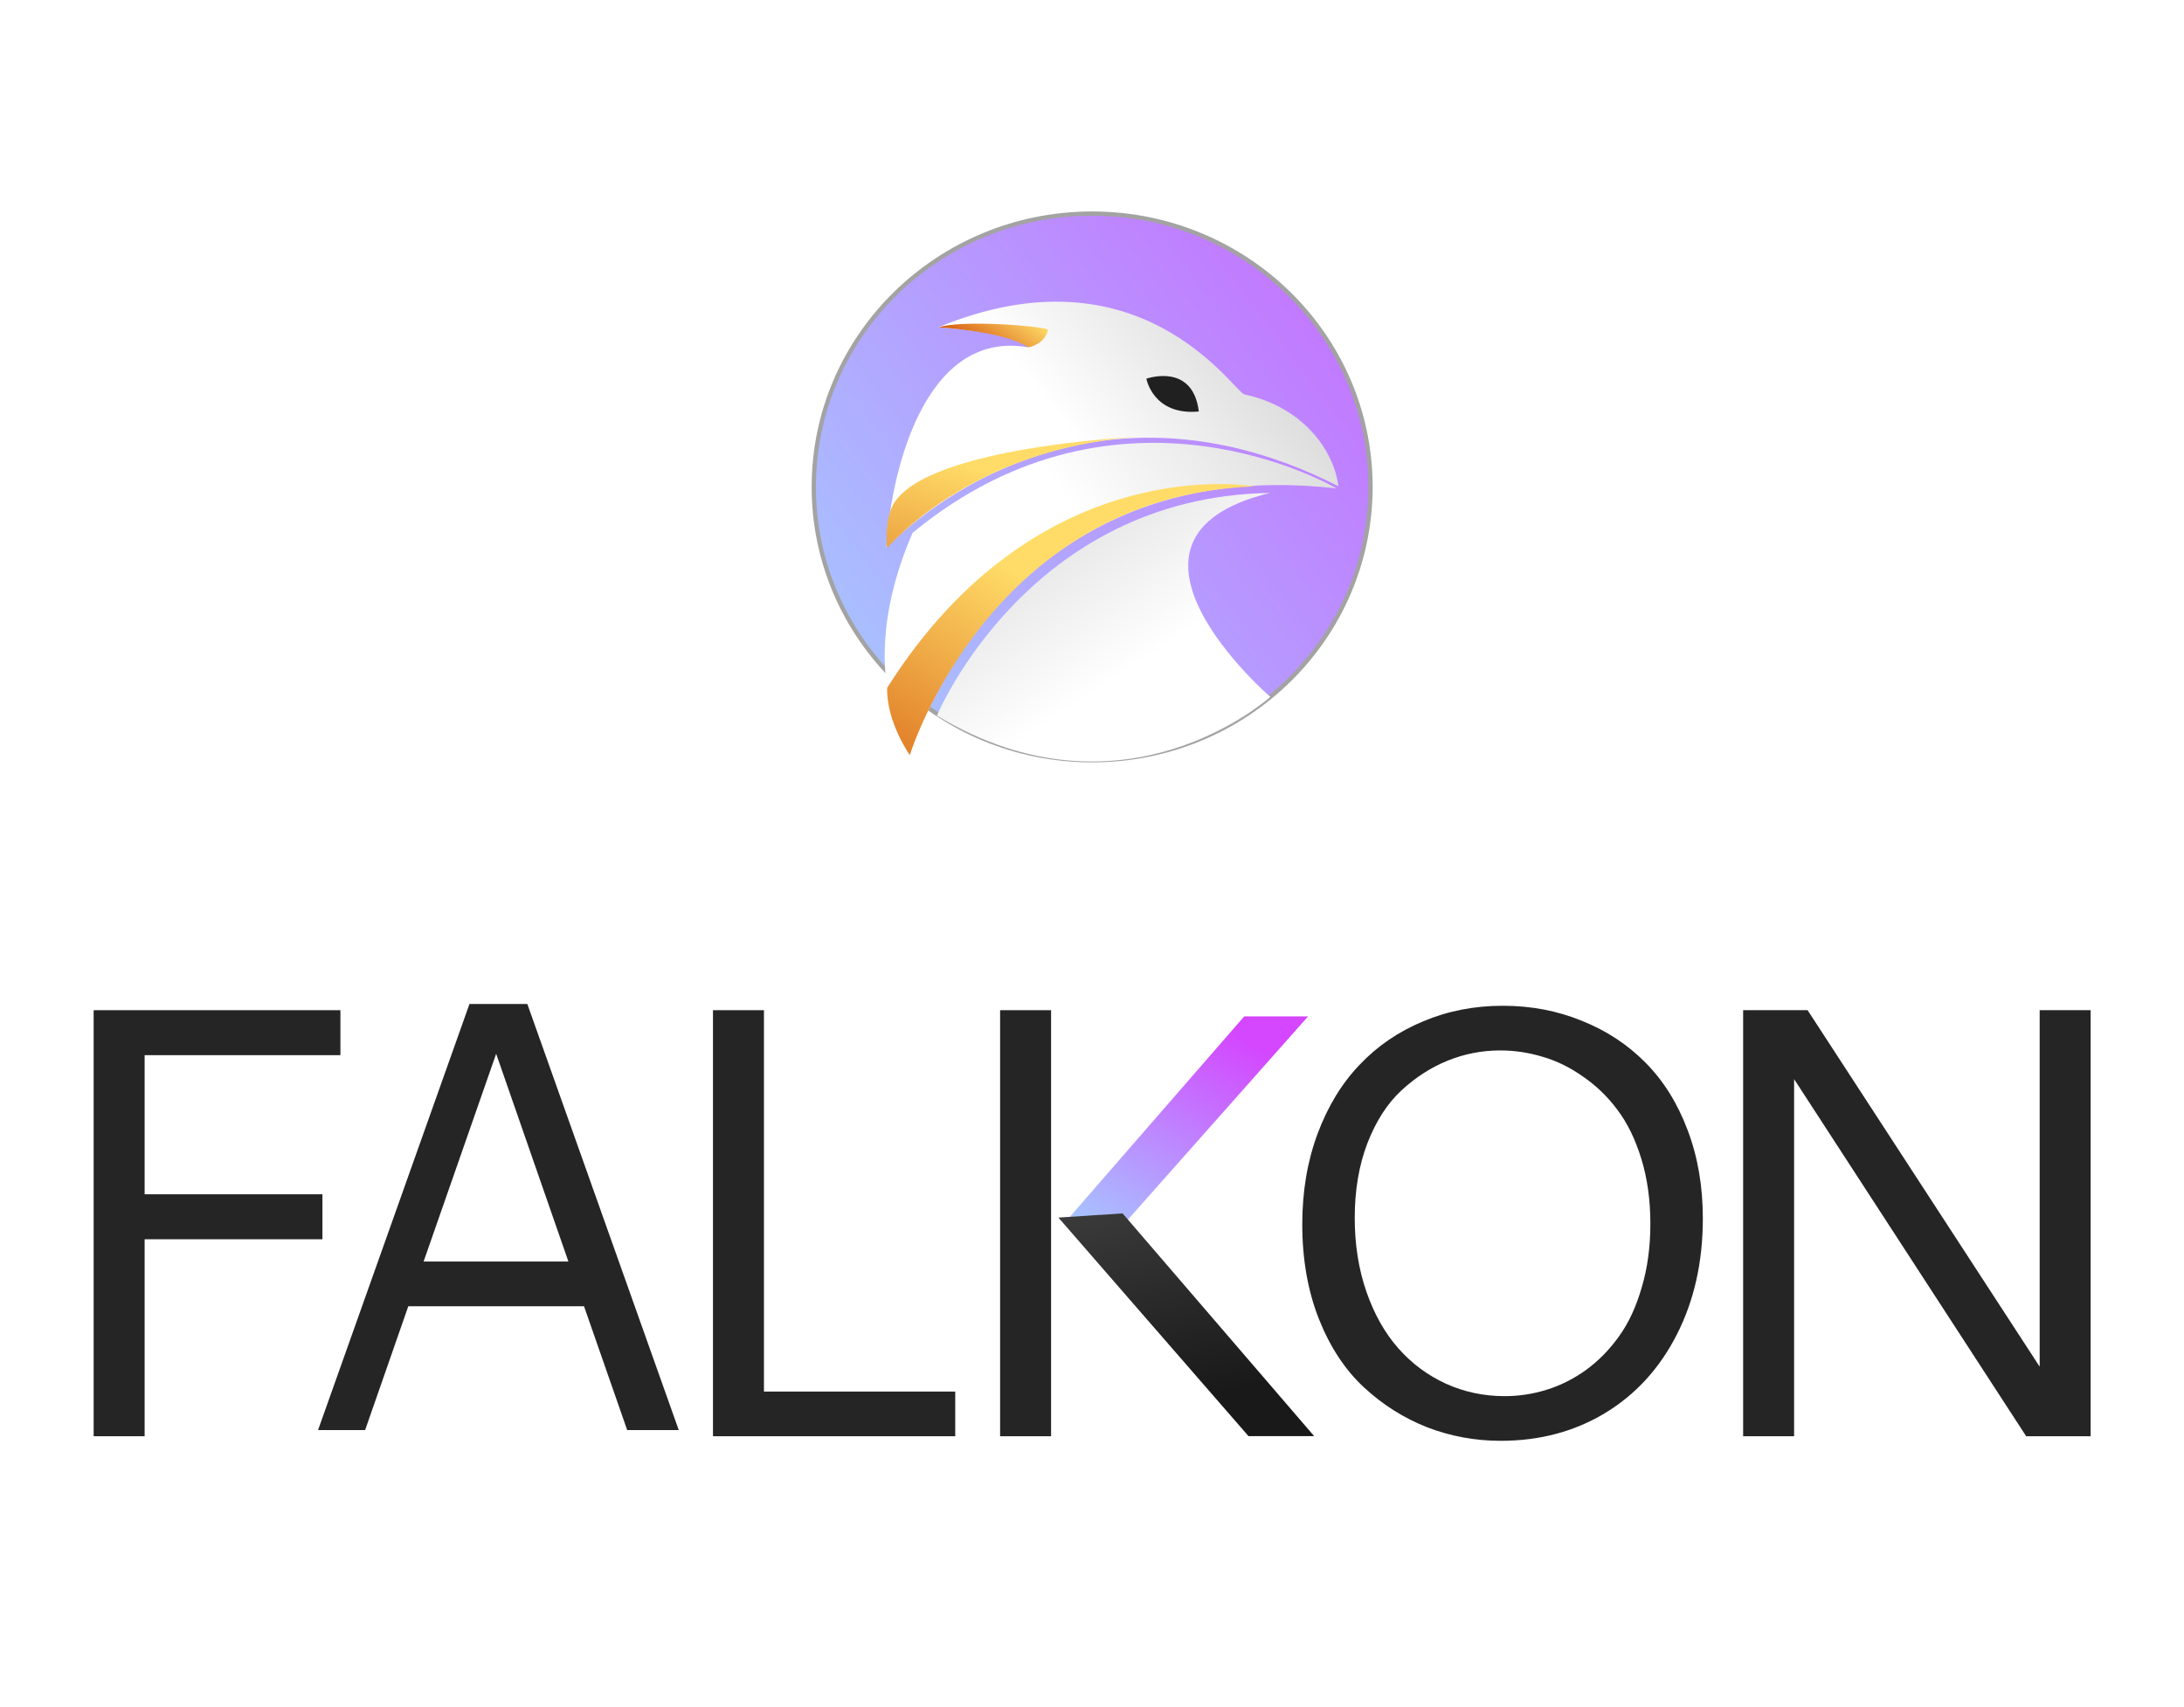
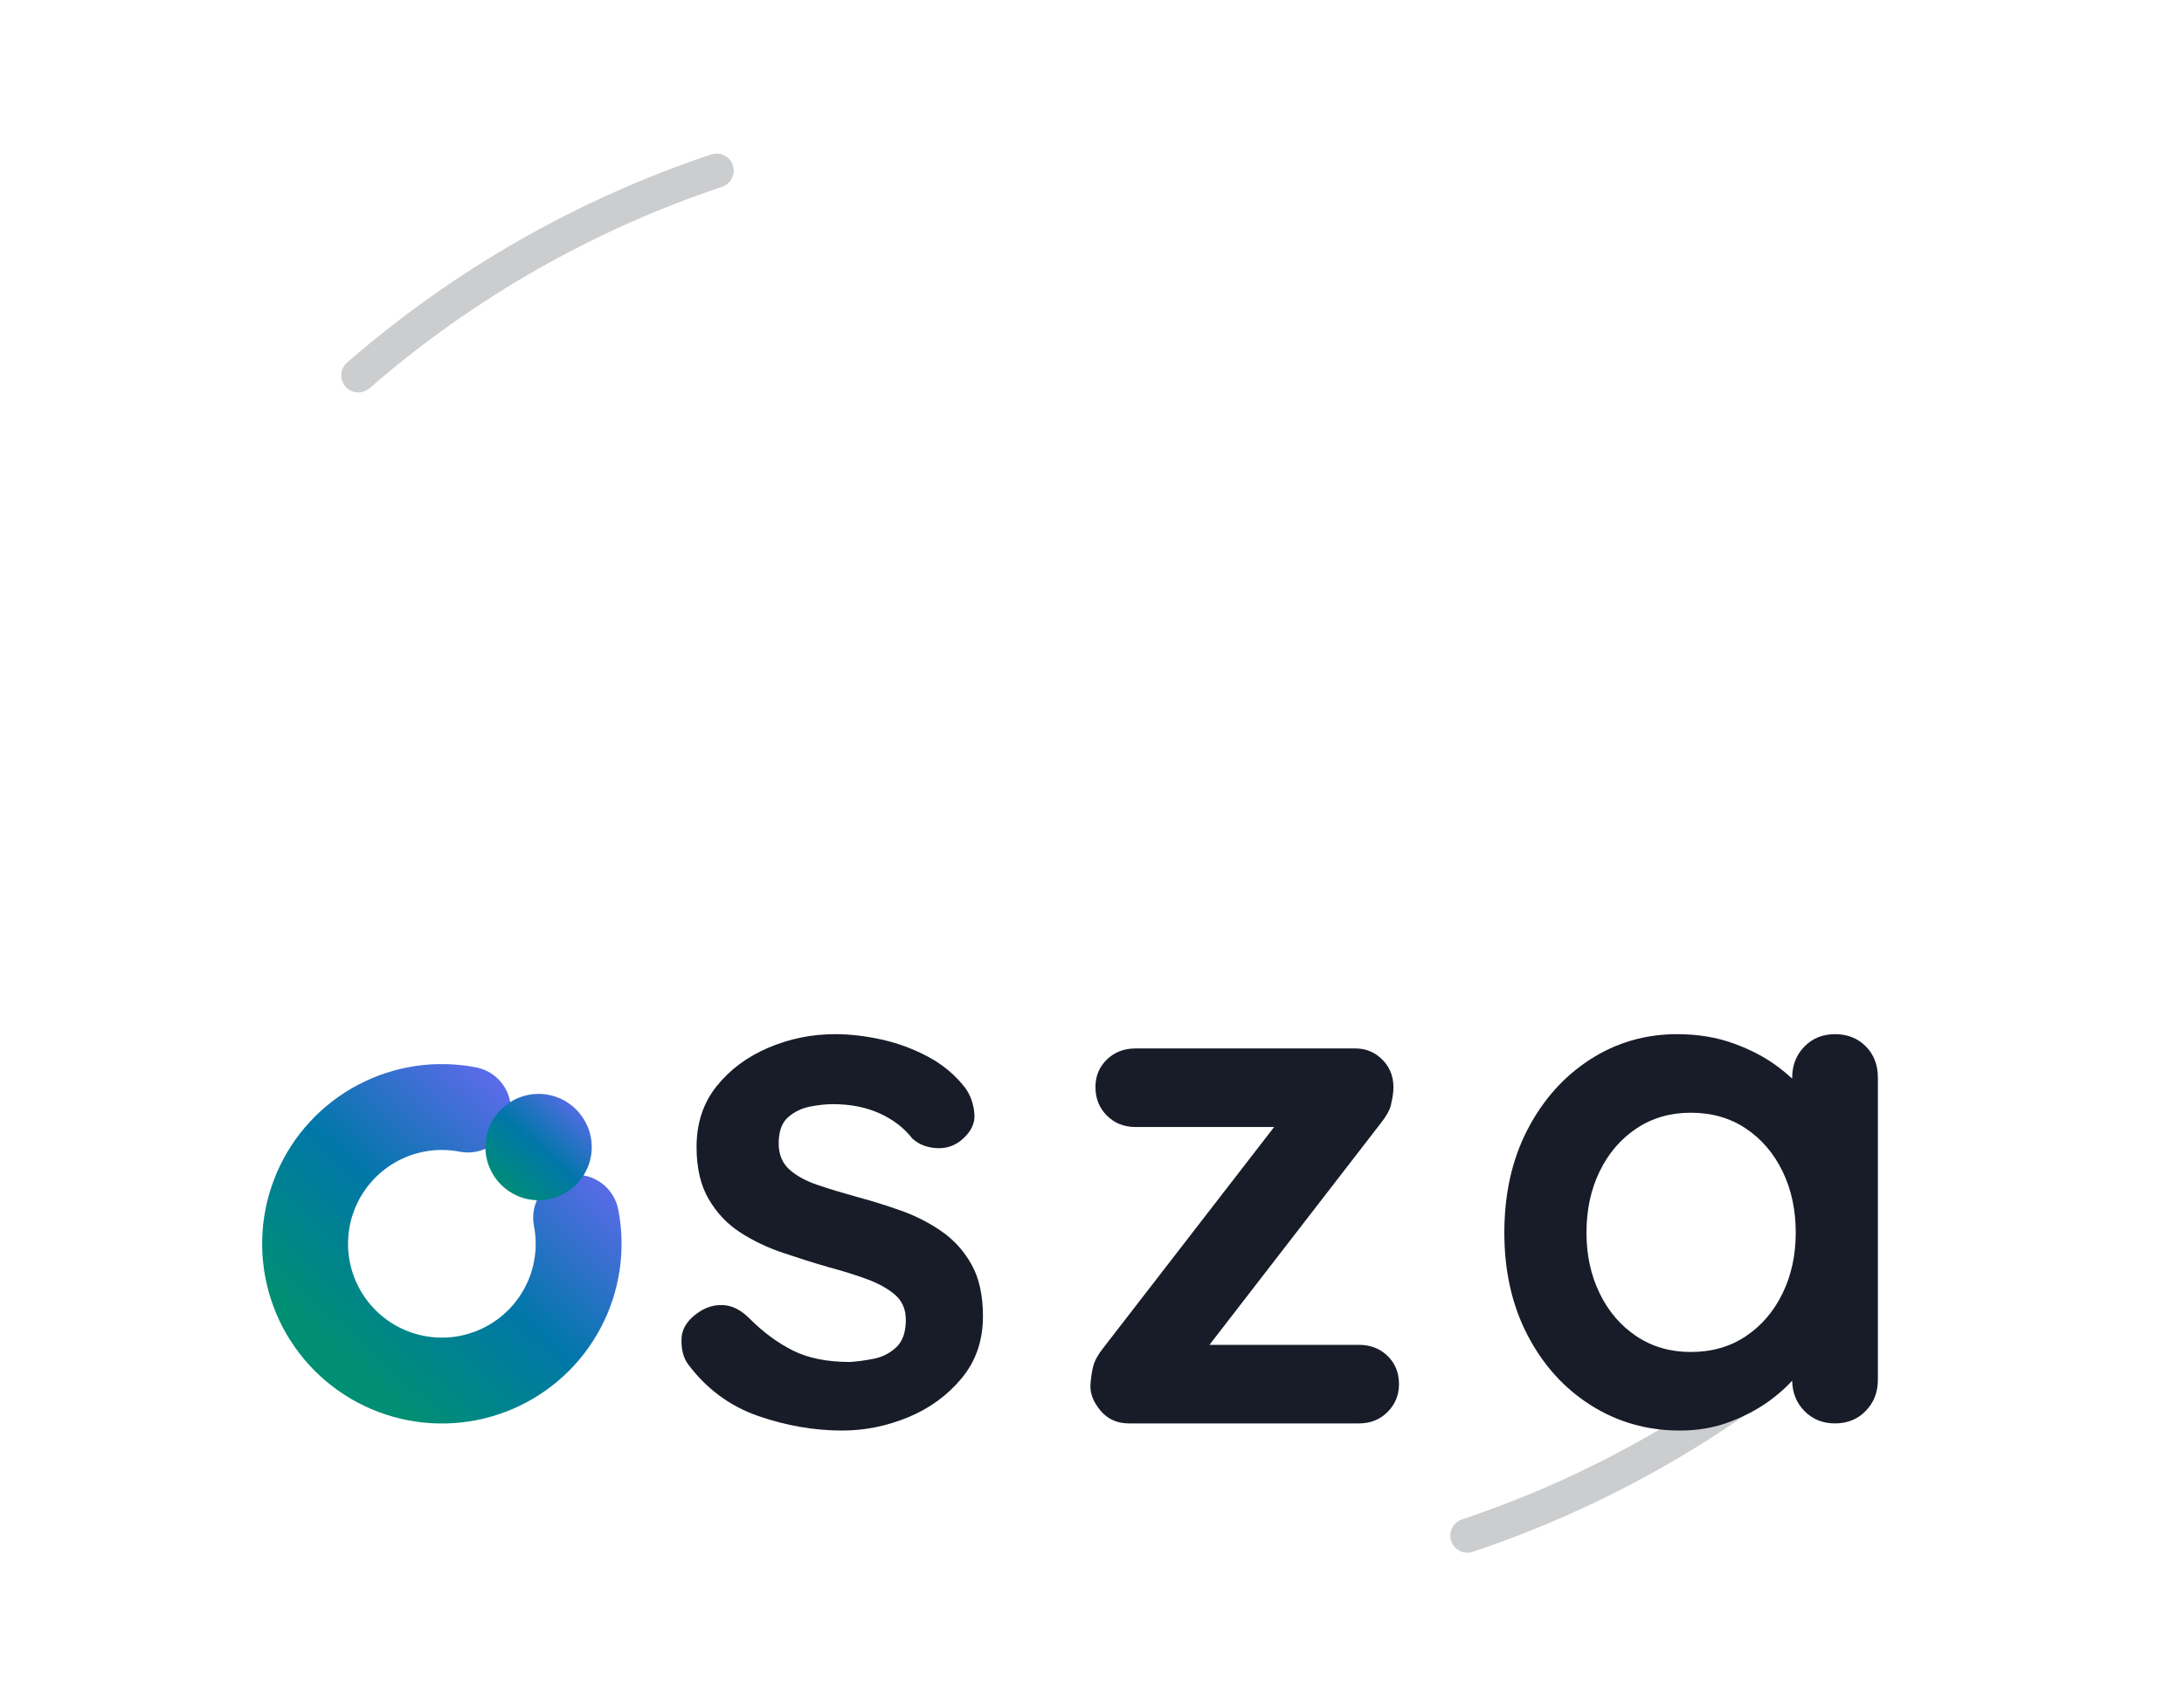
- <svg xmlns="http://www.w3.org/2000/svg" width="256px" height="200px" viewBox="0 0 256 200" version="1.1">
+ <svg xmlns="http://www.w3.org/2000/svg" width="256" height="200" viewBox="0 0 256 200">
  <defs>
-     <linearGradient x1="77.118%" y1="12.327%" x2="3.361%" y2="118.781%" id="linearGradient-1">
-       <stop stop-color="#D446FF" offset="0%" />
-       <stop stop-color="#A0D8FF" offset="100%" />
-     </linearGradient>
-     <linearGradient x1="50.782%" y1="-17.174%" x2="76.345%" y2="77.214%" id="linearGradient-2">
-       <stop stop-color="#3C3C3C" offset="0%" />
-       <stop stop-color="#191919" offset="100%" />
-     </linearGradient>
-     <linearGradient x1="148.794%" y1="-26.564%" x2="-21.142%" y2="99.303%" id="linearGradient-3">
-       <stop stop-color="#D446FF" offset="0%" />
-       <stop stop-color="#A0D8FF" offset="100%" />
-     </linearGradient>
-     <linearGradient x1="41.808%" y1="20.867%" x2="95.596%" y2="-8.311%" id="linearGradient-4">
-       <stop stop-color="#FFFFFF" offset="0%" />
-       <stop stop-color="#DADADA" offset="100%" />
-     </linearGradient>
-     <linearGradient x1="52.28%" y1="70.558%" x2="2.537%" y2="8.977%" id="linearGradient-5">
-       <stop stop-color="#FFFFFF" offset="0%" />
-       <stop stop-color="#DADADA" offset="100%" />
-     </linearGradient>
-     <linearGradient x1="98.684%" y1="13%" x2="35.268%" y2="40.864%" id="linearGradient-6">
-       <stop stop-color="#D0D0D0" offset="0%" />
-       <stop stop-color="#FFFFFF" offset="100%" />
-     </linearGradient>
-     <linearGradient x1="34.284%" y1="31.648%" x2="-40.213%" y2="123.398%" id="linearGradient-7">
-       <stop stop-color="#FFDC68" offset="0%" />
-       <stop stop-color="#CE4300" offset="100%" />
-     </linearGradient>
-     <linearGradient x1="95.709%" y1="2.338%" x2="-10.547%" y2="34.742%" id="linearGradient-8">
-       <stop stop-color="#FFDC68" offset="0%" />
-       <stop stop-color="#CE4300" offset="100%" />
-     </linearGradient>
-     <linearGradient x1="55.222%" y1="39.648%" x2="-63.566%" y2="222.056%" id="linearGradient-9">
-       <stop stop-color="#FFDC68" offset="0%" />
-       <stop stop-color="#CE4300" offset="100%" />
+     <linearGradient id="zg" x1="0.12" y1="0.92" x2="0.88" y2="0.08">
+       <stop offset="0.000" stop-color="#008F72" />
+       <stop offset="0.500" stop-color="#0077A8" />
+       <stop offset="1.000" stop-color="#5A6BE8" />
    </linearGradient>
  </defs>
-   <g id="Page-1" stroke="none" stroke-width="1" fill="none" fill-rule="evenodd">
-     <g id="Icon-256">
-       <g id="Group-3" transform="translate(10.97735, 25)">
-         <g id="Group" transform="translate(0, 92.68608)" fill-rule="nonzero">
-           <polygon id="path4996-2" fill="#252525" points="5.975 5.997 5.975 22.304 26.816 22.304 26.816 27.576 5.975 27.576 5.975 50.666 0 50.666 0 0.725 28.924 0.725 28.924 5.997 5.975 5.997" />
-           <path d="M44.052,0 L50.835,0 L68.583,49.941 L62.539,49.941 L57.478,35.426 L36.883,35.426 L31.822,49.941 L26.304,49.941 L44.052,0 Z M47.18,5.834 L38.675,30.189 L55.65,30.189 L47.18,5.834 Z" id="path4998-6" fill="#252525" />
-           <polygon id="path5000-0" fill="#252525" points="72.595 0.725 78.57 0.725 78.57 45.429 100.992 45.429 100.992 50.666 72.595 50.666" />
-           <polygon id="path5002-7" fill="#252525" points="106.252 0.725 112.227 0.725 112.227 50.666 106.252 50.666" />
-           <path d="M165.182,0.207 C168.485,0.207 171.566,0.793 174.425,1.964 C177.307,3.112 179.79,4.741 181.876,6.849 C183.984,8.958 185.636,11.594 186.831,14.757 C188.026,17.897 188.623,21.353 188.623,25.125 C188.623,30.233 187.604,34.778 185.566,38.761 C183.551,42.721 180.739,45.79 177.131,47.969 C173.546,50.124 169.481,51.202 164.936,51.202 C161.937,51.202 159.067,50.675 156.325,49.621 C153.584,48.543 151.112,46.985 148.91,44.946 C146.707,42.908 144.95,40.249 143.638,36.969 C142.326,33.665 141.67,29.951 141.67,25.828 C141.67,21.962 142.267,18.424 143.462,15.214 C144.657,12.004 146.297,9.31 148.383,7.131 C150.468,4.928 152.951,3.23 155.833,2.035 C158.715,0.816 161.831,0.207 165.182,0.207 Z M164.866,5.444 C162.733,5.444 160.683,5.842 158.715,6.639 C156.747,7.435 154.931,8.607 153.268,10.153 C151.628,11.676 150.304,13.738 149.296,16.339 C148.312,18.916 147.82,21.833 147.82,25.09 C147.82,28.206 148.277,31.088 149.191,33.735 C150.105,36.359 151.346,38.562 152.916,40.343 C154.486,42.123 156.337,43.506 158.469,44.49 C160.625,45.474 162.933,45.966 165.393,45.966 C167.056,45.966 168.685,45.72 170.278,45.228 C171.894,44.736 173.441,43.962 174.917,42.908 C176.393,41.83 177.682,40.518 178.783,38.972 C179.907,37.425 180.798,35.516 181.454,33.243 C182.133,30.971 182.473,28.475 182.473,25.757 C182.473,22.993 182.122,20.462 181.419,18.166 C180.716,15.87 179.779,13.949 178.607,12.402 C177.459,10.856 176.112,9.556 174.565,8.501 C173.043,7.424 171.461,6.65 169.821,6.182 C168.204,5.69 166.552,5.444 164.866,5.444 Z" id="path5004-3" fill="#252525" />
-           <polygon id="path5006-7" fill="#252525" points="193.346 0.725 200.902 0.725 228.105 42.512 228.105 0.725 234.079 0.725 234.079 50.666 226.523 50.666 199.321 8.808 199.321 50.666 193.346 50.666 193.346 0.725" />
-           <polygon id="path5002-8-1" fill="url(#linearGradient-1)" points="134.866 1.45 142.352 1.45 121.23 25.278 113.709 25.77" />
-           <polygon id="path5002-9-8" fill="url(#linearGradient-2)" points="120.608 24.544 143.066 50.656 135.369 50.656 113.087 25.036" />
-         </g>
-         <g id="Group-2" transform="translate(84.40129, 0)">
-           <ellipse id="ellipse4650-0-7-2-3-4-4" stroke="#A3A3A3" stroke-width="0.5" fill="url(#linearGradient-3)" fill-rule="nonzero" cx="32.638" cy="32.075" rx="32.628" ry="32.038" />
-           <path d="M11.408,63.396 C11.408,63.396 21.605,27.716 61.296,32.253 C61.296,32.253 36.071,17.278 11.582,37.466 C4.35,54.218 11.408,63.396 11.408,63.396 Z" id="path4652-2-7-9-7-2-7" fill="url(#linearGradient-4)" />
-           <path d="M14.444,58.883 C14.444,58.883 25.083,33.232 53.483,32.781 C31.895,38.04 53.518,56.685 53.518,56.685 C53.518,56.685 36.442,72.157 14.444,58.883 Z" id="path4654-1-7-7-4-4-6" fill="url(#linearGradient-5)" />
-           <path d="M8.52,39.22 C8.52,39.22 29.77,15.844 61.504,31.994 C60.937,27.603 57.183,22.644 50.454,21.228 C48.966,20.519 38.058,3.661 14.612,13.365 C21.825,13.927 24.92,14.937 25.095,15.703 C12.622,13.559 8.924,31.31 8.52,39.22 Z" id="path4656-5-6-43-8-0-8" fill="url(#linearGradient-6)" />
-           <path d="M38.997,19.39 C38.997,19.39 44.433,17.443 45.141,23.234 C39.78,23.74 38.997,19.39 38.997,19.39 Z" id="path4658-6-9-5-0-2-9" fill="#202020" />
-           <path d="M11.266,63.512 C11.266,63.512 20.561,33.191 51.637,32.018 C51.637,32.018 26.42,27.417 8.61,55.63 C8.511,59.621 11.266,63.512 11.266,63.512 Z" id="path4660-5-1-6-0-7-6" fill="url(#linearGradient-7)" />
-           <path d="M14.638,13.368 C14.638,13.368 22.389,13.819 25.156,15.722 C26.312,15.484 27.293,14.693 27.46,13.616 C26.468,13.205 17.393,12.466 14.638,13.368 Z" id="path4662-0-1-1-1-2-3" fill="url(#linearGradient-8)" />
-           <path d="M8.59,39.26 C8.59,39.26 18.294,27.604 37.885,26.212 C37.885,26.212 11.216,27.417 8.977,34.948 C8.355,36.759 8.59,39.26 8.59,39.26 Z" id="path4442-5-0-9-4-6-0-96" fill="url(#linearGradient-9)" />
-         </g>
-       </g>
+   <path d="M42 44a124 124 0 0 1 42-24" fill="none" stroke="#171C28" stroke-opacity="0.22" stroke-width="4" stroke-linecap="round" />
+   <path d="M214 156a124 124 0 0 1-42 24" fill="none" stroke="#171C28" stroke-opacity="0.22" stroke-width="4" stroke-linecap="round" />
+   <g transform="translate(24.0,118.0) scale(0.4211)">
+     <g transform="translate(16,116)">
+       <path d="M 57.26 -87.37 L 55.67 -87.65 L 54.07 -87.85 L 52.46 -87.99 L 50.84 -88.06 L 49.22 -88.06 L 47.61 -88.00 L 46.00 -87.86 L 44.39 -87.66 L 42.80 -87.38 L 41.22 -87.05 L 39.66 -86.64 L 38.11 -86.17 L 36.58 -85.63 L 35.08 -85.03 L 33.61 -84.36 L 32.17 -83.64 L 30.75 -82.85 L 29.38 -82.00 L 28.04 -81.10 L 26.74 -80.14 L 25.48 -79.12 L 24.26 -78.05 L 23.10 -76.94 L 21.98 -75.77 L 20.91 -74.56 L 19.89 -73.30 L 18.93 -72.00 L 18.02 -70.66 L 17.17 -69.28 L 16.38 -67.87 L 15.66 -66.43 L 14.99 -64.96 L 14.39 -63.46 L 13.85 -61.93 L 13.37 -60.39 L 12.96 -58.82 L 12.62 -57.24 L 12.35 -55.65 L 12.14 -54.05 L 12.01 -52.43 L 11.94 -50.82 L 11.94 -49.20 L 12.00 -47.59 L 12.14 -45.98 L 12.35 -44.37 L 12.62 -42.78 L 12.96 -41.20 L 13.37 -39.63 L 13.84 -38.09 L 14.38 -36.56 L 14.98 -35.06 L 15.65 -33.59 L 16.37 -32.15 L 17.16 -30.73 L 18.01 -29.36 L 18.92 -28.02 L 19.88 -26.72 L 20.89 -25.46 L 21.96 -24.25 L 23.08 -23.08 L 24.25 -21.96 L 25.46 -20.89 L 26.72 -19.88 L 28.02 -18.92 L 29.36 -18.01 L 30.73 -17.16 L 32.15 -16.37 L 33.59 -15.65 L 35.06 -14.98 L 36.56 -14.38 L 38.09 -13.84 L 39.63 -13.37 L 41.20 -12.96 L 42.78 -12.62 L 44.37 -12.35 L 45.98 -12.14 L 47.59 -12.00 L 49.20 -11.94 L 50.82 -11.94 L 52.43 -12.01 L 54.05 -12.14 L 55.65 -12.35 L 57.24 -12.62 L 58.82 -12.96 L 60.39 -13.37 L 61.93 -13.85 L 63.46 -14.39 L 64.96 -14.99 L 66.43 -15.66 L 67.87 -16.38 L 69.28 -17.17 L 70.66 -18.02 L 72.00 -18.93 L 73.30 -19.89 L 74.56 -20.91 L 75.77 -21.98 L 76.94 -23.10 L 78.05 -24.26 L 79.12 -25.48 L 80.14 -26.74 L 81.10 -28.04 L 82.00 -29.38 L 82.85 -30.75 L 83.64 -32.17 L 84.36 -33.61 L 85.03 -35.08 L 85.63 -36.58 L 86.17 -38.11 L 86.64 -39.66 L 87.05 -41.22 L 87.38 -42.80 L 87.66 -44.39 L 87.86 -46.00 L 88.00 -47.61 L 88.06 -49.22 L 88.06 -50.84 L 87.99 -52.46 L 87.85 -54.07 L 87.65 -55.67 L 87.37 -57.26" fill="none" stroke="url(#zg)" stroke-width="23.9" stroke-linecap="round" />
+       <circle cx="76.92" cy="-76.92" r="14.8" fill="url(#zg)" />
+       <path d="M118.511 -16.501Q116.523 -19.284 116.722 -23.658Q116.92 -28.032 121.891 -31.213Q125.072 -33.201 128.65 -32.903Q132.229 -32.604 135.608 -29.225Q141.374 -23.459 147.736 -20.278Q154.097 -17.097 163.64 -17.097Q166.622 -17.296 170.201 -17.992Q173.779 -18.688 176.463 -21.173Q179.147 -23.658 179.147 -28.827Q179.147 -33.201 176.165 -35.785Q173.183 -38.37 168.312 -40.159Q163.441 -41.948 157.477 -43.539Q151.314 -45.328 144.853 -47.515Q138.392 -49.702 133.024 -53.181Q127.656 -56.66 124.276 -62.425Q120.897 -68.191 120.897 -76.938Q120.897 -86.879 126.463 -93.837Q132.03 -100.795 140.877 -104.573Q149.724 -108.35 159.465 -108.35Q165.628 -108.35 172.388 -106.859Q179.147 -105.368 185.31 -102.087Q191.473 -98.807 195.648 -93.439Q197.835 -90.457 198.233 -86.282Q198.63 -82.107 194.455 -78.728Q191.473 -76.342 187.497 -76.64Q183.521 -76.938 180.936 -79.324Q177.557 -83.698 171.891 -86.282Q166.225 -88.867 158.869 -88.867Q155.887 -88.867 152.408 -88.171Q148.928 -87.475 146.344 -85.189Q143.759 -82.903 143.759 -77.932Q143.759 -73.36 146.742 -70.676Q149.724 -67.992 154.793 -66.302Q159.863 -64.612 165.628 -63.022Q171.592 -61.431 177.755 -59.245Q183.918 -57.058 189.087 -53.479Q194.256 -49.901 197.437 -44.235Q200.618 -38.569 200.618 -29.821Q200.618 -19.682 194.654 -12.525Q188.69 -5.368 179.744 -1.69Q170.797 1.988 161.453 1.988Q149.724 1.988 137.994 -2.087Q126.264 -6.163 118.511 -16.501Z" fill="#171C28" />
+       <path d="M305.292 -21.869Q310.064 -21.869 313.245 -18.787Q316.425 -15.706 316.425 -10.934Q316.425 -6.362 313.245 -3.181Q310.064 0.0 305.292 0.0H241.276Q236.306 0.0 233.324 -3.579Q230.342 -7.157 230.541 -10.736Q230.74 -13.718 231.336 -16.004Q231.932 -18.29 234.318 -21.272L283.821 -85.288L283.423 -82.505H243.066Q238.294 -82.505 235.113 -85.686Q231.932 -88.867 231.932 -93.638Q231.932 -98.211 235.113 -101.292Q238.294 -104.374 243.066 -104.374H304.298Q308.871 -104.374 312.052 -100.994Q315.233 -97.614 314.835 -92.445Q314.636 -90.457 314.139 -88.469Q313.642 -86.481 311.455 -83.698L262.748 -20.676V-21.869Z" fill="#171C28" />
+       <path d="M437.799 -108.35Q442.968 -108.35 446.348 -104.97Q449.728 -101.59 449.728 -96.223V-12.127Q449.728 -6.958 446.348 -3.479Q442.968 0.0 437.799 0.0Q432.63 0.0 429.25 -3.479Q425.871 -6.958 425.871 -12.127V-21.869L430.245 -20.08Q430.245 -17.495 427.461 -13.817Q424.678 -10.139 419.907 -6.561Q415.135 -2.982 408.674 -0.497Q402.213 1.988 394.658 1.988Q380.94 1.988 369.807 -5.07Q358.674 -12.127 352.213 -24.553Q345.751 -36.978 345.751 -53.082Q345.751 -69.384 352.213 -81.809Q358.674 -94.235 369.608 -101.292Q380.543 -108.35 393.863 -108.35Q402.412 -108.35 409.569 -105.765Q416.726 -103.181 421.994 -99.205Q427.262 -95.229 430.145 -91.153Q433.028 -87.078 433.028 -84.294L425.871 -81.71V-96.223Q425.871 -101.392 429.25 -104.871Q432.63 -108.35 437.799 -108.35ZM397.64 -19.881Q406.388 -19.881 412.948 -24.254Q419.509 -28.628 423.187 -36.183Q426.865 -43.738 426.865 -53.082Q426.865 -62.624 423.187 -70.179Q419.509 -77.734 412.948 -82.107Q406.388 -86.481 397.64 -86.481Q389.091 -86.481 382.531 -82.107Q375.97 -77.734 372.292 -70.179Q368.614 -62.624 368.614 -53.082Q368.614 -43.738 372.292 -36.183Q375.97 -28.628 382.531 -24.254Q389.091 -19.881 397.64 -19.881Z" fill="#171C28" />
    </g>
  </g>
</svg>
